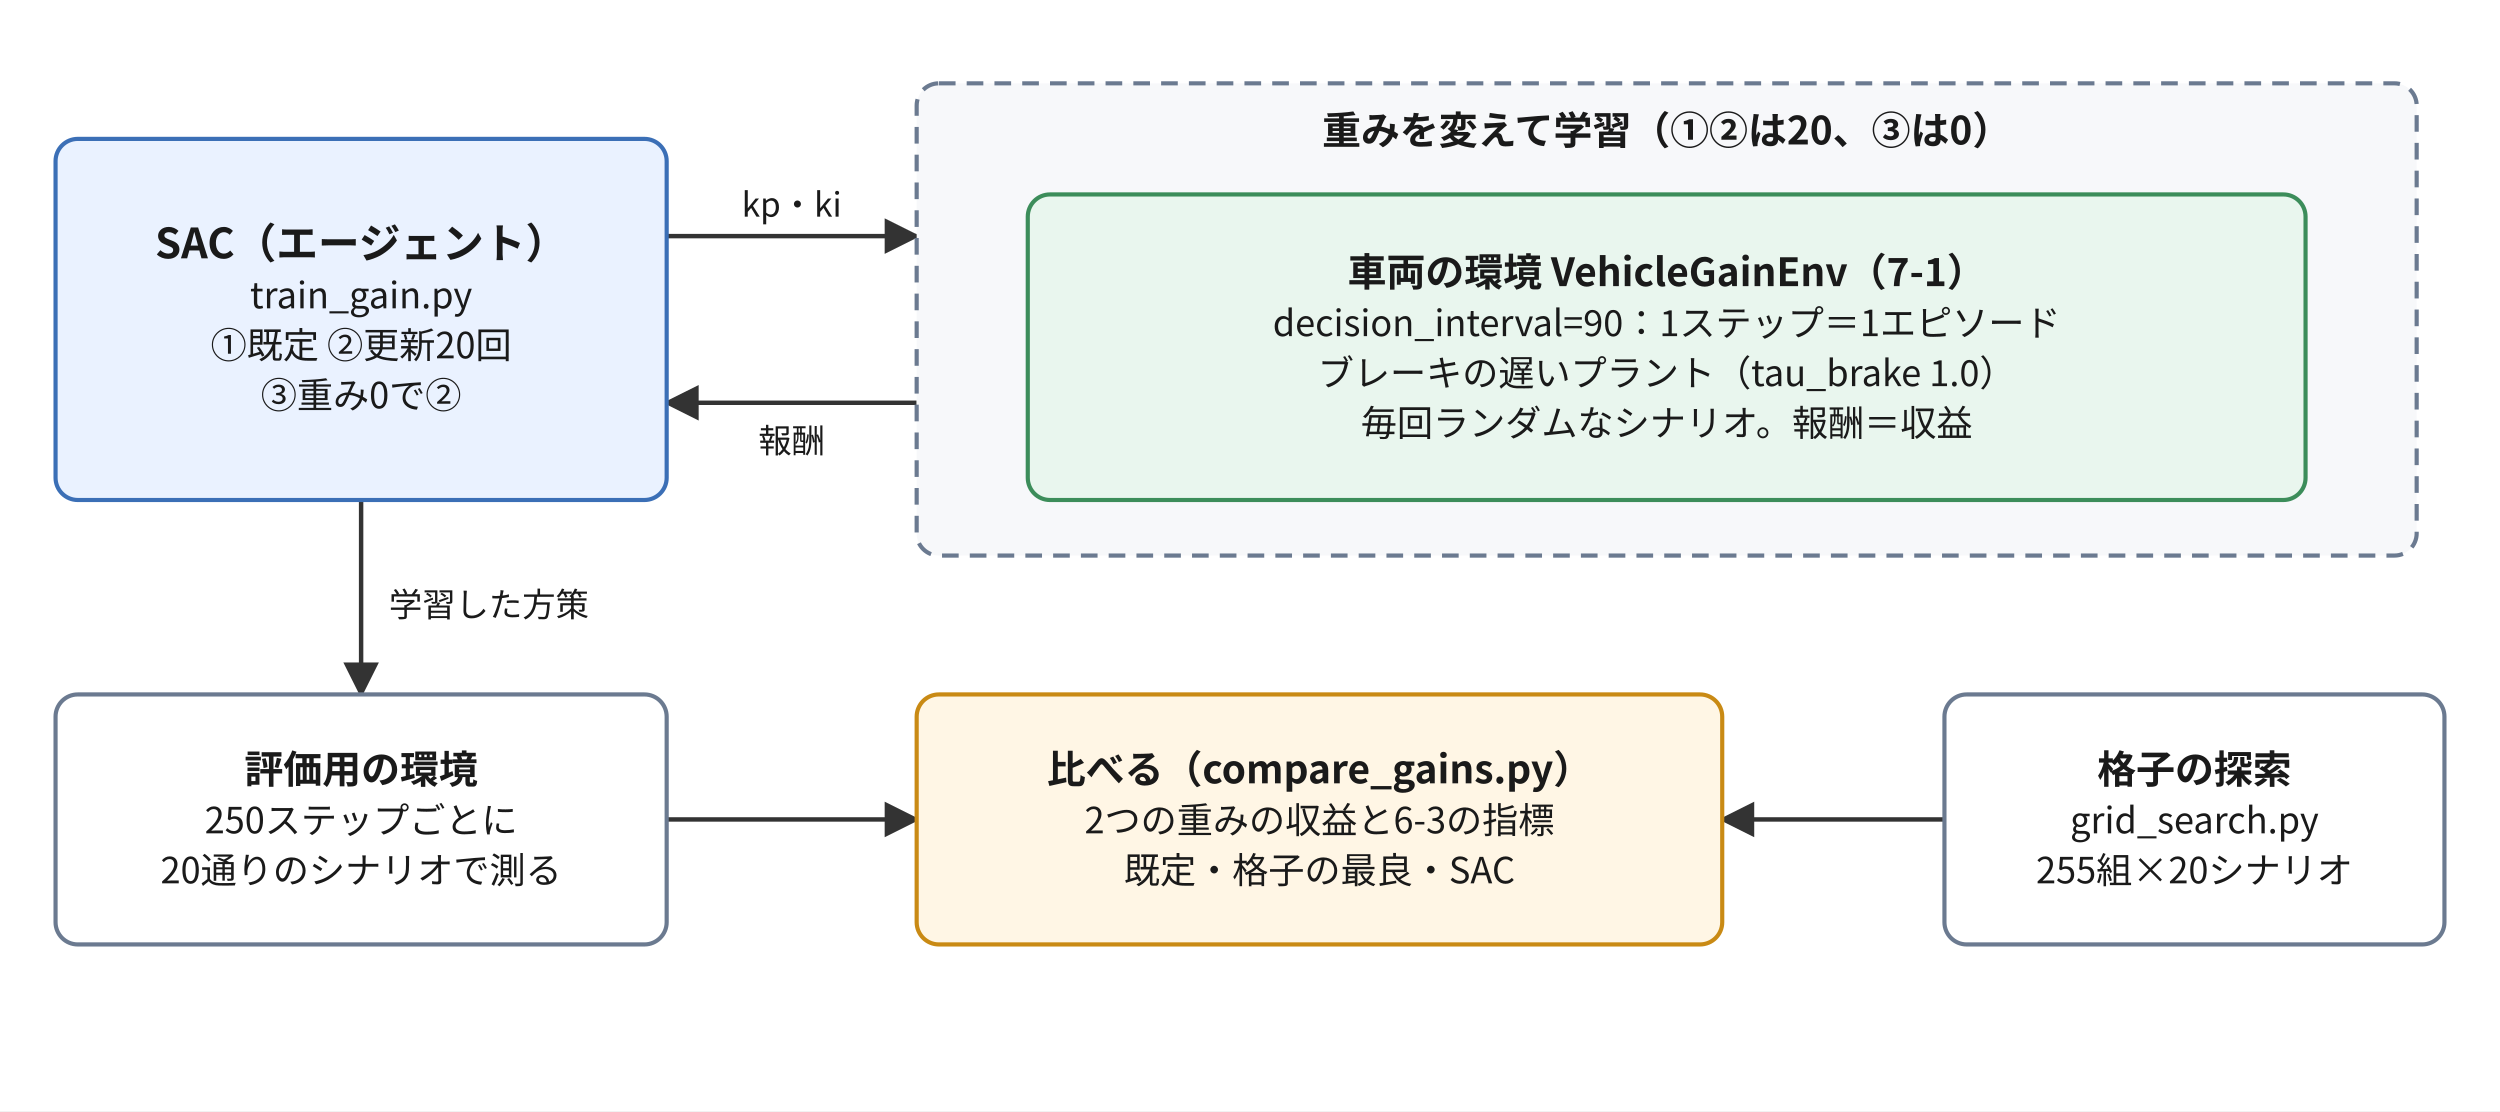
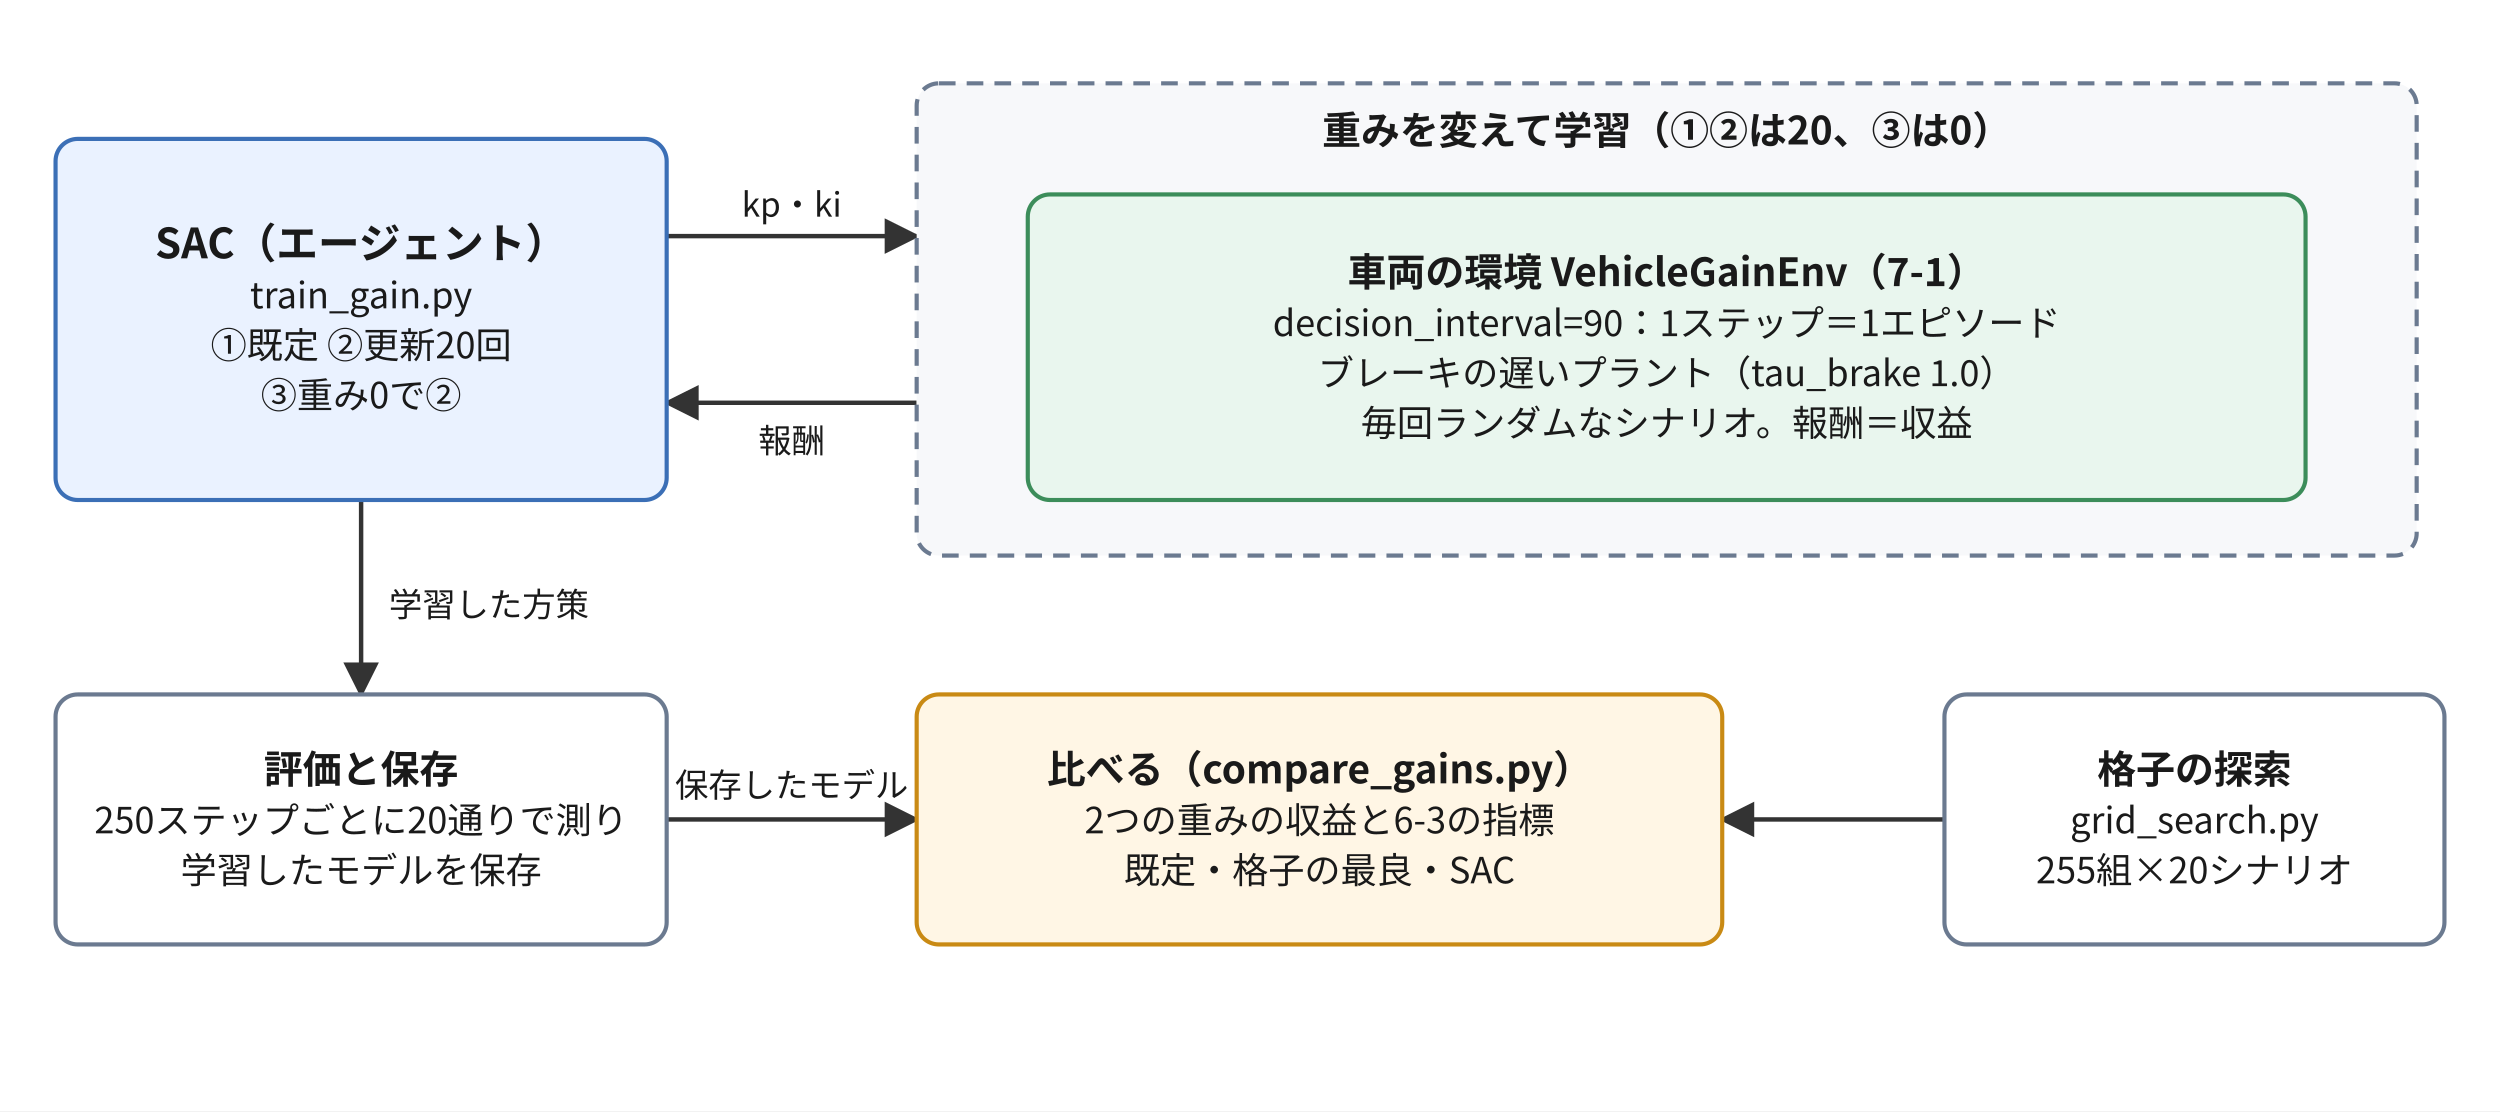
- <svg xmlns="http://www.w3.org/2000/svg" viewBox="0 0 900 400" width="900" height="400" font-family="'Noto Sans CJK JP','Noto Sans JP','Hiragino Sans','Yu Gothic',Meiryo,sans-serif" font-size="14" role="img" aria-label="図: SACがゲインを1組選び、車両の環境が90秒分を1ステップで計算して報酬を返す。行き過ぎの重みは①②が20、③が0。学習の途中で、評価用の環境の20通りのシナリオで収益を測り、格子の探索の結果と、2つの重みの収益と6-3の指標で比べる">
+ <svg xmlns="http://www.w3.org/2000/svg" viewBox="0 0 900 400" width="900" height="400" font-family="'Noto Sans CJK JP','Noto Sans JP','Hiragino Sans','Yu Gothic',Meiryo,sans-serif" font-size="14" role="img" aria-label="図: SACがゲインを1組選び、車両の環境が90秒分を1ステップで計算して報酬を返す。行き過ぎの重みは①②が20、③が0。学習の途中で、評価用の環境の20通りのシナリオで収益を測る。学習したモデルを保存し、格子の探索の結果と、2つの重みの収益と6-3の指標で比べる">
  <defs>
    <marker id="a" viewBox="0 0 10 10" refX="9" refY="5" markerWidth="8" markerHeight="8" orient="auto">
      <path d="M0,0 L10,5 L0,10 z" fill="#333333" />
    </marker>
  </defs>
  <rect x="0" y="0" width="900" height="400" fill="#ffffff" />
  <g fill="#1a1a1a">
    <path d="M240,85 L330,85" fill="none" stroke="#333333" stroke-width="1.6" marker-end="url(#a)" />
    <path d="M330,145 L240,145" fill="none" stroke="#333333" stroke-width="1.6" marker-end="url(#a)" />
    <path d="M130,180 L130,250" fill="none" stroke="#333333" stroke-width="1.6" marker-end="url(#a)" />
    <path d="M240,295 L330,295" fill="none" stroke="#333333" stroke-width="1.6" marker-end="url(#a)" />
    <path d="M700,295 L620,295" fill="none" stroke="#333333" stroke-width="1.6" marker-end="url(#a)" />
    <rect x="20" y="50" width="220" height="130" rx="8" fill="#eaf2ff" stroke="#3b6fb6" stroke-width="1.5" />
    <text x="130.0" y="93.0" text-anchor="middle" font-size="15" font-weight="bold">SAC（エージェント）</text>
    <text x="130.0" y="111.0" text-anchor="middle" font-size="13">train_gain.py</text>
    <text x="130.0" y="129.0" text-anchor="middle" font-size="13">①既定 ②更新20回</text>
    <text x="130.0" y="147.0" text-anchor="middle" font-size="13">③重み0で②</text>
    <rect x="330" y="30" width="540" height="170" rx="8" fill="#f7f8fa" stroke="#6b7a90" stroke-width="1.5" stroke-dasharray="6 4" />
    <text x="600" y="52" text-anchor="middle" font-size="14" font-weight="bold">重みを変えて学習（①②は20、③は0）</text>
    <rect x="370" y="70" width="460" height="110" rx="8" fill="#e9f6ee" stroke="#3c8d5a" stroke-width="1.5" />
    <text x="600.0" y="103.0" text-anchor="middle" font-size="14" font-weight="bold">車両の環境 VehicleGainEnv（7-1）</text>
    <text x="600.0" y="121.0" text-anchor="middle" font-size="13">decision_interval=90：1ステップ＝1エピソード</text>
    <text x="600.0" y="139.0" text-anchor="middle" font-size="13">ブレーキの遅いプラント（tau_brake 1.0）</text>
    <text x="600.0" y="157.0" text-anchor="middle" font-size="13">毎回ランダムなシナリオ。報酬＝収益</text>
    <rect x="20" y="250" width="220" height="90" rx="8" fill="#ffffff" stroke="#6b7a90" stroke-width="1.5" />
-     <text x="130.0" y="282.0" text-anchor="middle" font-size="14" font-weight="bold">評価用の環境</text>
-     <text x="130.0" y="300.0" text-anchor="middle" font-size="13">250ステップごとに</text>
-     <text x="130.0" y="318.0" text-anchor="middle" font-size="13">20通りのシナリオで測る</text>
+     <text x="130.0" y="282.0" text-anchor="middle" font-size="14" font-weight="bold">評価と保存</text>
+     <text x="130.0" y="300.0" text-anchor="middle" font-size="13">250ステップごとに20通りで測り</text>
+     <text x="130.0" y="318.0" text-anchor="middle" font-size="13">学習したモデルを保存</text>
    <rect x="330" y="250" width="290" height="90" rx="8" fill="#fff6e5" stroke="#c98a14" stroke-width="1.5" />
    <text x="475.0" y="282.0" text-anchor="middle" font-size="14" font-weight="bold">比べる（compare_gains.py）</text>
    <text x="475.0" y="300.0" text-anchor="middle" font-size="13">2つの重みの収益と6-3の指標</text>
    <text x="475.0" y="318.0" text-anchor="middle" font-size="13">既定・格子の最良・SAC</text>
    <rect x="700" y="250" width="180" height="90" rx="8" fill="#ffffff" stroke="#6b7a90" stroke-width="1.5" />
    <text x="790.0" y="282.0" text-anchor="middle" font-size="14" font-weight="bold">格子の探索</text>
    <text x="790.0" y="300.0" text-anchor="middle" font-size="13">grid_search.py</text>
    <text x="790.0" y="318.0" text-anchor="middle" font-size="13">255組×20シナリオ</text>
    <text x="285" y="78" text-anchor="middle" font-size="12">kp・ki</text>
    <text x="285" y="163" text-anchor="middle" font-size="12">報酬</text>
    <text x="140" y="222" text-anchor="start" font-size="12">学習した方策</text>
+     <text x="285" y="287" text-anchor="middle" font-size="12">保存したモデル</text>
  </g>
</svg>
